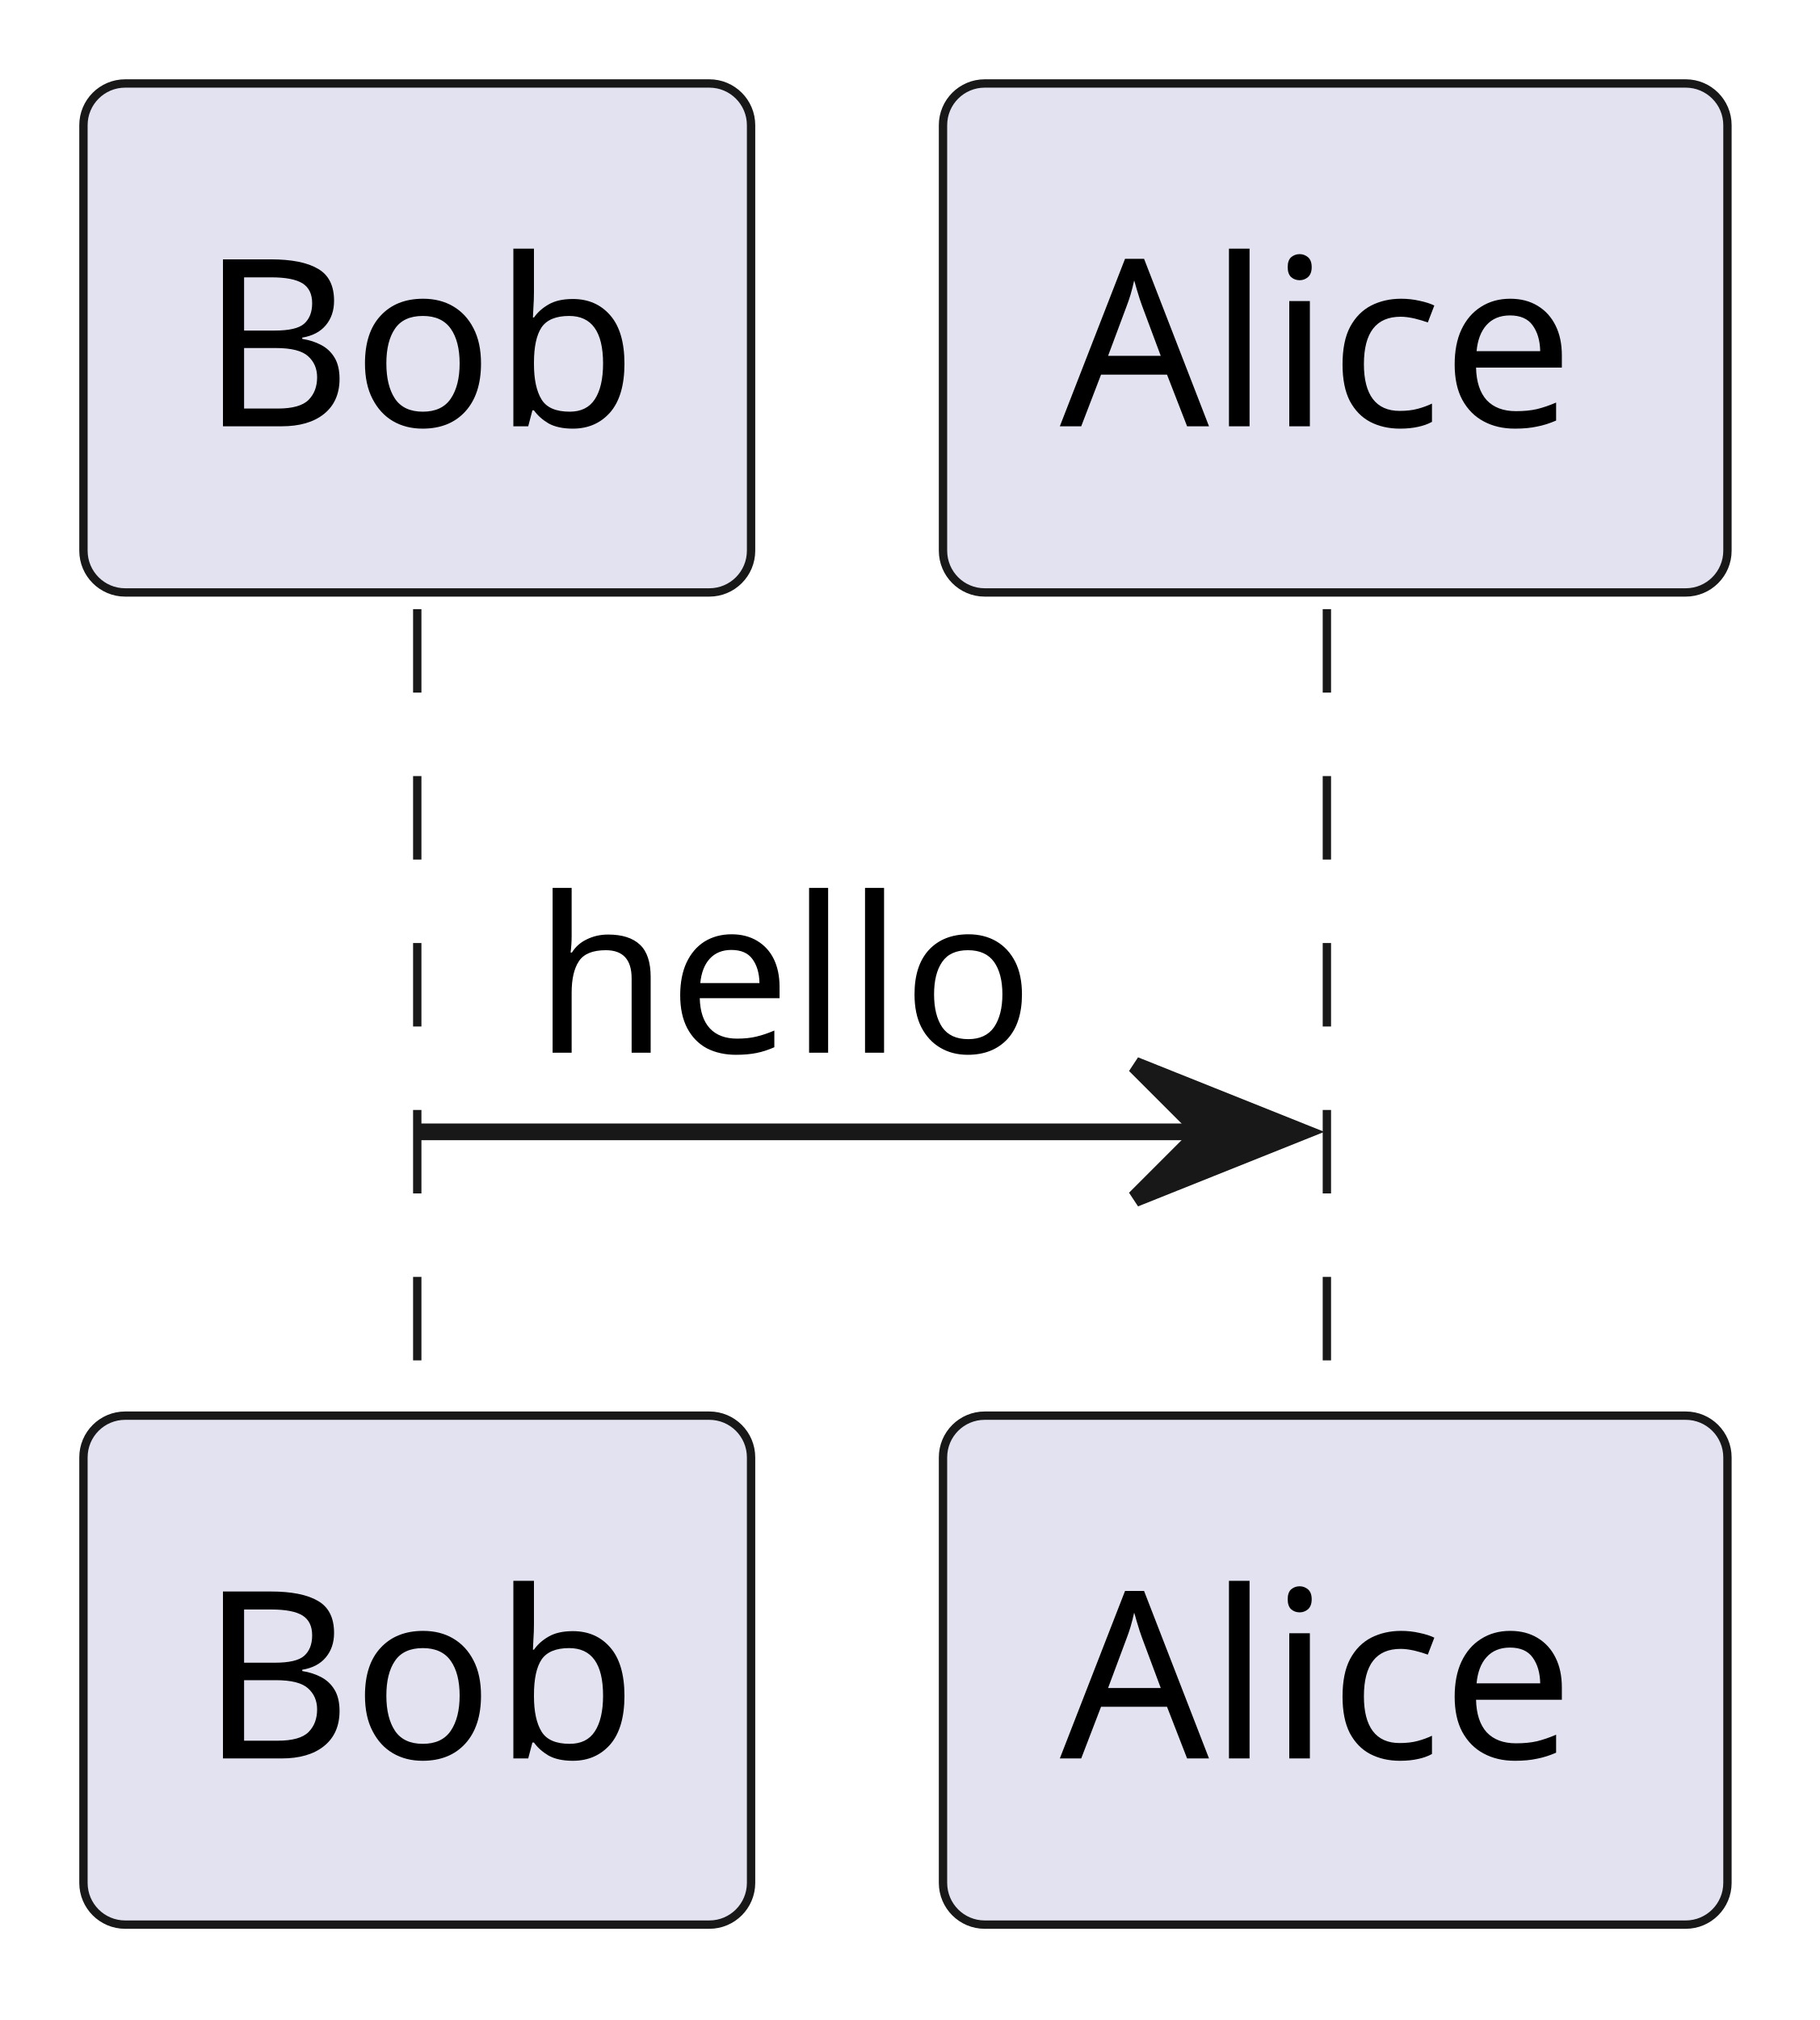
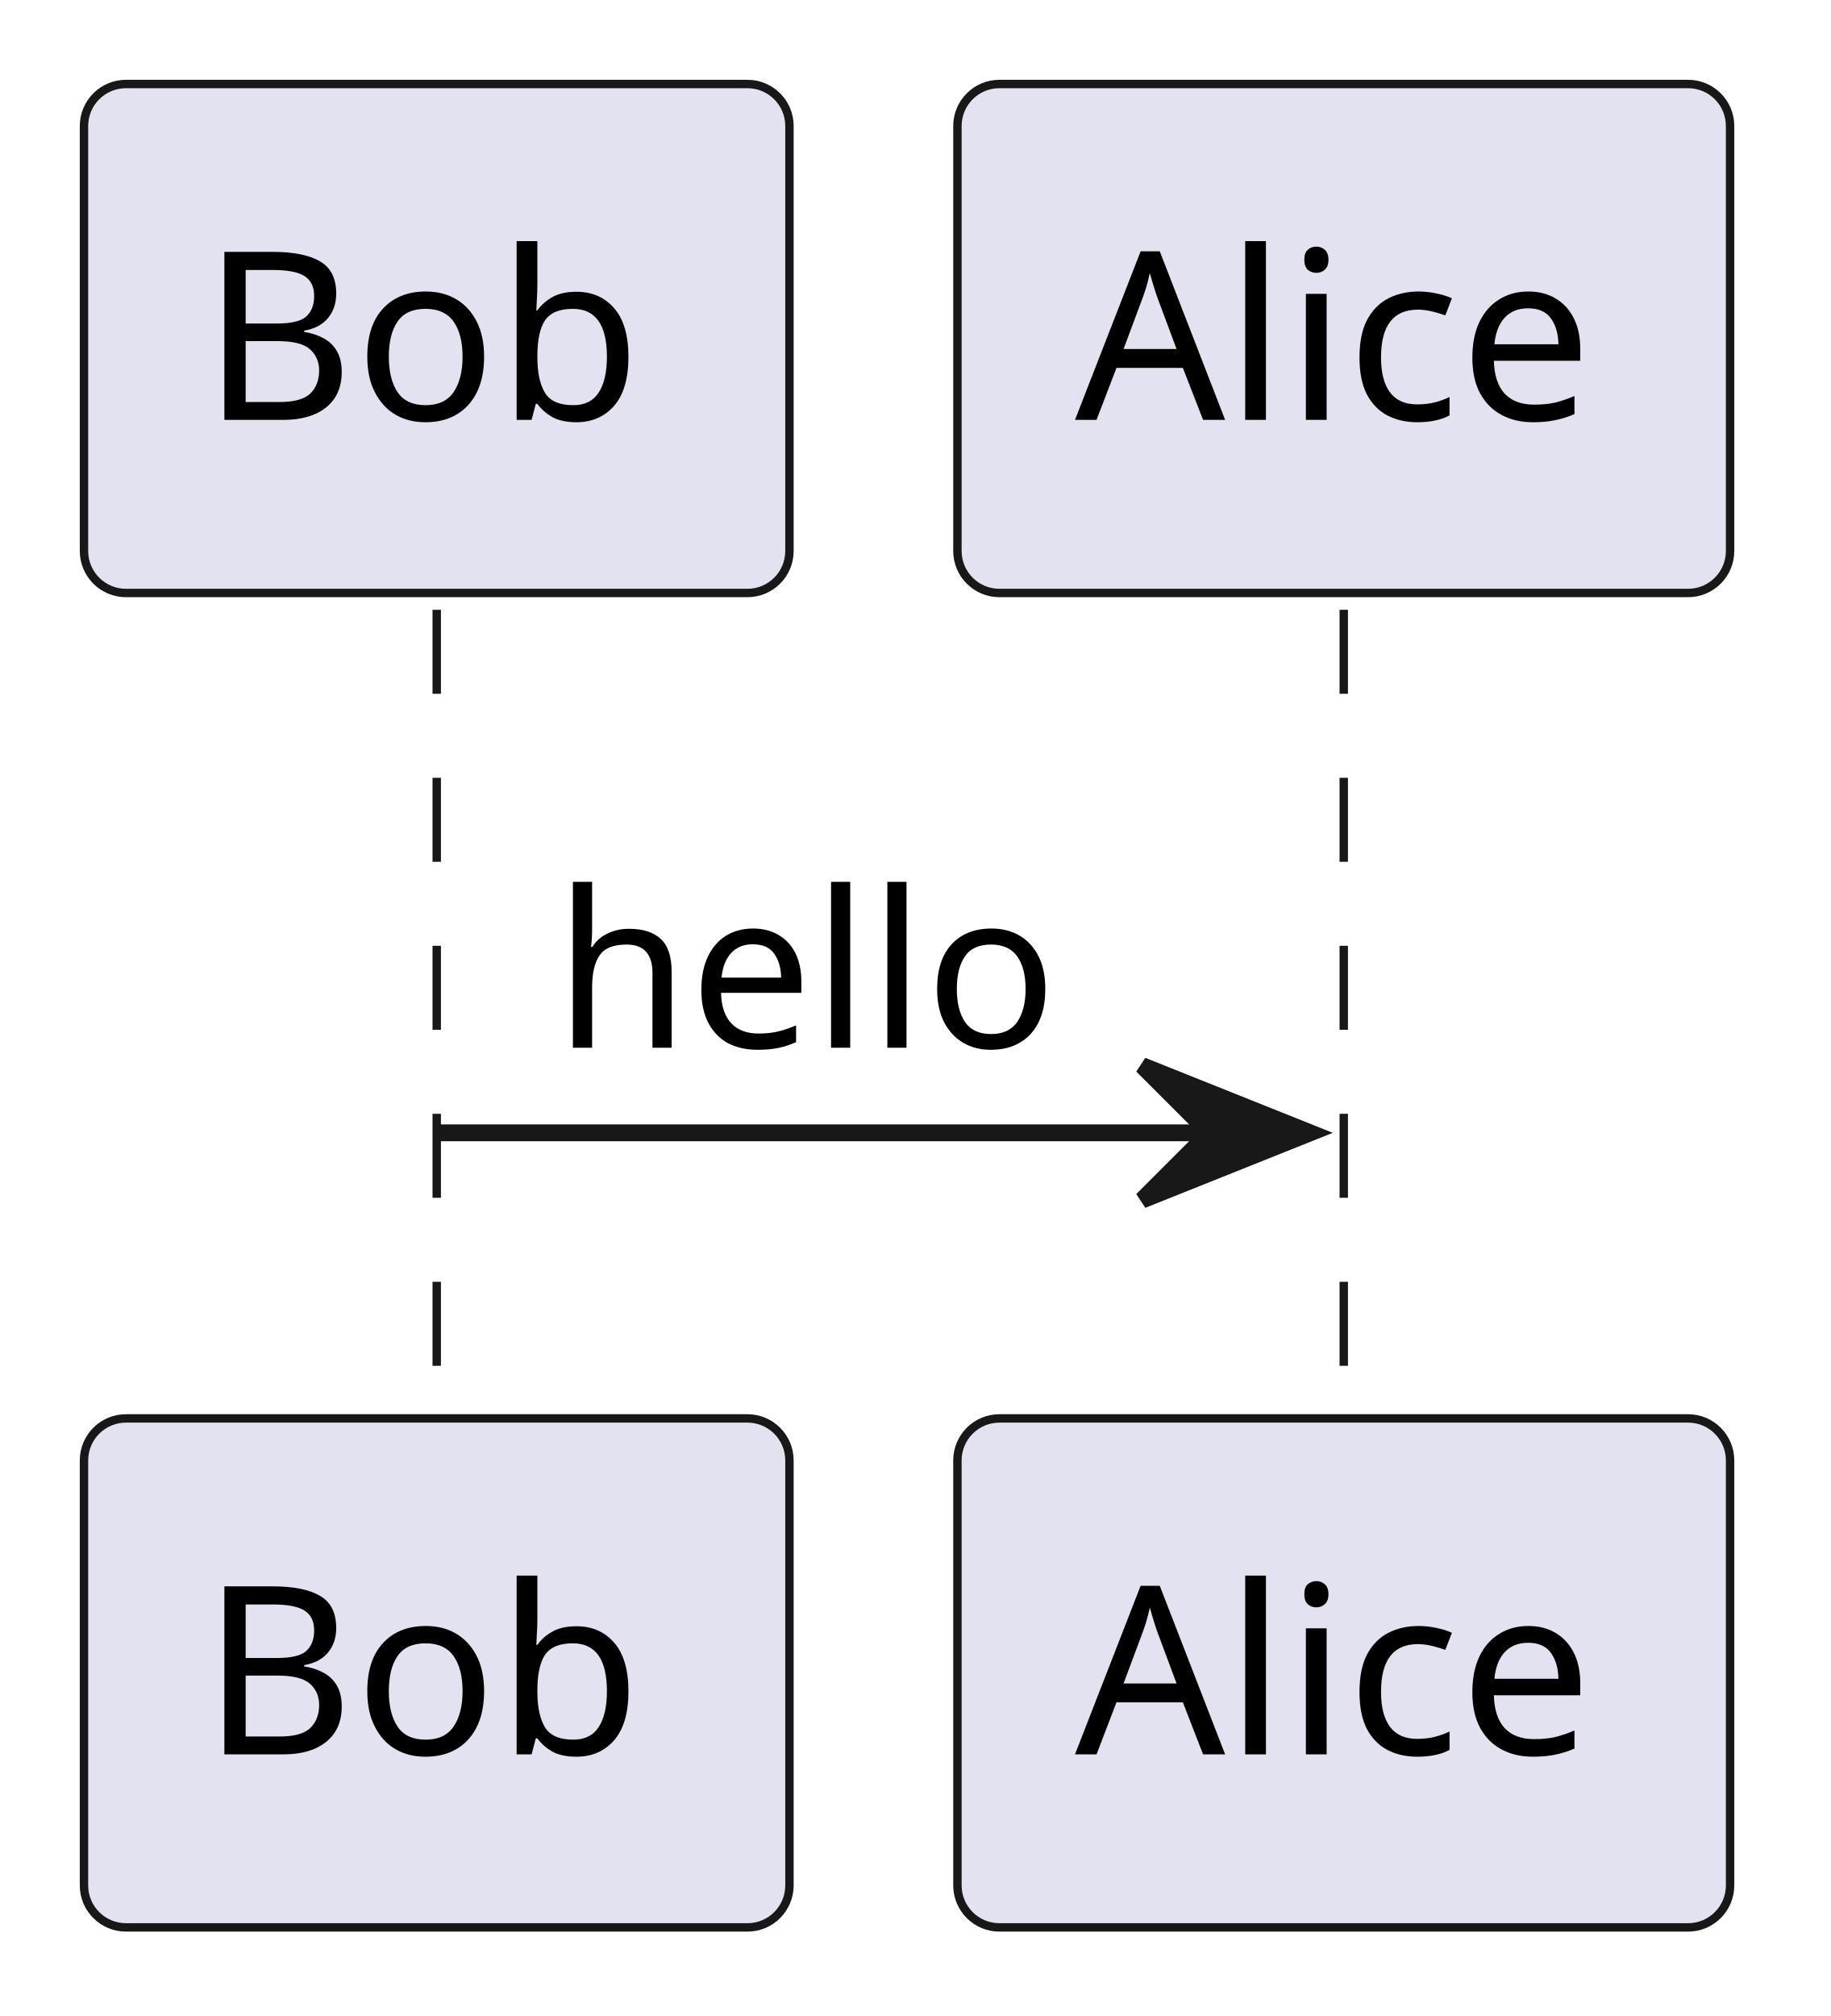
- <svg xmlns="http://www.w3.org/2000/svg" contentStyleType="text/css" height="121px" preserveAspectRatio="none" style="width:109px;height:121px;background:#FFFFFF;" version="1.1" viewBox="0 0 109 121" width="109px" zoomAndPan="magnify">
+ <svg xmlns="http://www.w3.org/2000/svg" contentStyleType="text/css" height="120px" preserveAspectRatio="none" style="width:109px;height:120px;background:#FFFFFF;" version="1.1" viewBox="0 0 109 120" width="109px" zoomAndPan="magnify">
  <defs />
  <g>
-     <line style="stroke:#181818;stroke-width:0.5;stroke-dasharray:5.0,5.0;" x1="25" x2="25" y1="36.488" y2="85.799" />
-     <line style="stroke:#181818;stroke-width:0.5;stroke-dasharray:5.0,5.0;" x1="79.5" x2="79.5" y1="36.488" y2="85.799" />
-     <rect fill="#E2E2F0" height="30.488" rx="2.5" ry="2.5" style="stroke:#181818;stroke-width:0.5;" width="40" x="5" y="5" />
-     <text fill="#000000" font-family="sans-serif" font-size="14" lengthAdjust="spacing" textLength="26" x="12" y="25.535">Bob</text>
-     <rect fill="#E2E2F0" height="30.488" rx="2.5" ry="2.5" style="stroke:#181818;stroke-width:0.5;" width="40" x="5" y="84.799" />
-     <text fill="#000000" font-family="sans-serif" font-size="14" lengthAdjust="spacing" textLength="26" x="12" y="105.334">Bob</text>
-     <rect fill="#E2E2F0" height="30.488" rx="2.5" ry="2.5" style="stroke:#181818;stroke-width:0.5;" width="47" x="56.5" y="5" />
-     <text fill="#000000" font-family="sans-serif" font-size="14" lengthAdjust="spacing" textLength="33" x="63.5" y="25.535">Alice</text>
-     <rect fill="#E2E2F0" height="30.488" rx="2.5" ry="2.5" style="stroke:#181818;stroke-width:0.5;" width="47" x="56.5" y="84.799" />
-     <text fill="#000000" font-family="sans-serif" font-size="14" lengthAdjust="spacing" textLength="33" x="63.5" y="105.334">Alice</text>
-     <polygon fill="#181818" points="68,63.799,78,67.799,68,71.799,72,67.799" style="stroke:#181818;stroke-width:1.0;" />
-     <line style="stroke:#181818;stroke-width:1.0;" x1="25" x2="74" y1="67.799" y2="67.799" />
-     <text fill="#000000" font-family="sans-serif" font-size="13" lengthAdjust="spacing" textLength="31" x="32" y="63.057">hello</text>
+     <line style="stroke:#181818;stroke-width:0.5;stroke-dasharray:5.0,5.0;" x1="26" x2="26" y1="36.297" y2="85.43" />
+     <line style="stroke:#181818;stroke-width:0.5;stroke-dasharray:5.0,5.0;" x1="80" x2="80" y1="36.297" y2="85.43" />
+     <rect fill="#E2E2F0" height="30.297" rx="2.5" ry="2.5" style="stroke:#181818;stroke-width:0.5;" width="42" x="5" y="5" />
+     <text fill="#000000" font-family="sans-serif" font-size="14" lengthAdjust="spacing" textLength="28" x="12" y="24.995">Bob</text>
+     <rect fill="#E2E2F0" height="30.297" rx="2.5" ry="2.5" style="stroke:#181818;stroke-width:0.5;" width="42" x="5" y="84.43" />
+     <text fill="#000000" font-family="sans-serif" font-size="14" lengthAdjust="spacing" textLength="28" x="12" y="104.425">Bob</text>
+     <rect fill="#E2E2F0" height="30.297" rx="2.5" ry="2.5" style="stroke:#181818;stroke-width:0.5;" width="46" x="57" y="5" />
+     <text fill="#000000" font-family="sans-serif" font-size="14" lengthAdjust="spacing" textLength="32" x="64" y="24.995">Alice</text>
+     <rect fill="#E2E2F0" height="30.297" rx="2.5" ry="2.5" style="stroke:#181818;stroke-width:0.5;" width="46" x="57" y="84.43" />
+     <text fill="#000000" font-family="sans-serif" font-size="14" lengthAdjust="spacing" textLength="32" x="64" y="104.425">Alice</text>
+     <polygon fill="#181818" points="68,63.43,78,67.43,68,71.43,72,67.43" style="stroke:#181818;stroke-width:1.0;" />
+     <line style="stroke:#181818;stroke-width:1.0;" x1="26" x2="74" y1="67.43" y2="67.43" />
+     <text fill="#000000" font-family="sans-serif" font-size="13" lengthAdjust="spacing" textLength="30" x="33" y="62.364">hello</text>
  </g>
</svg>
